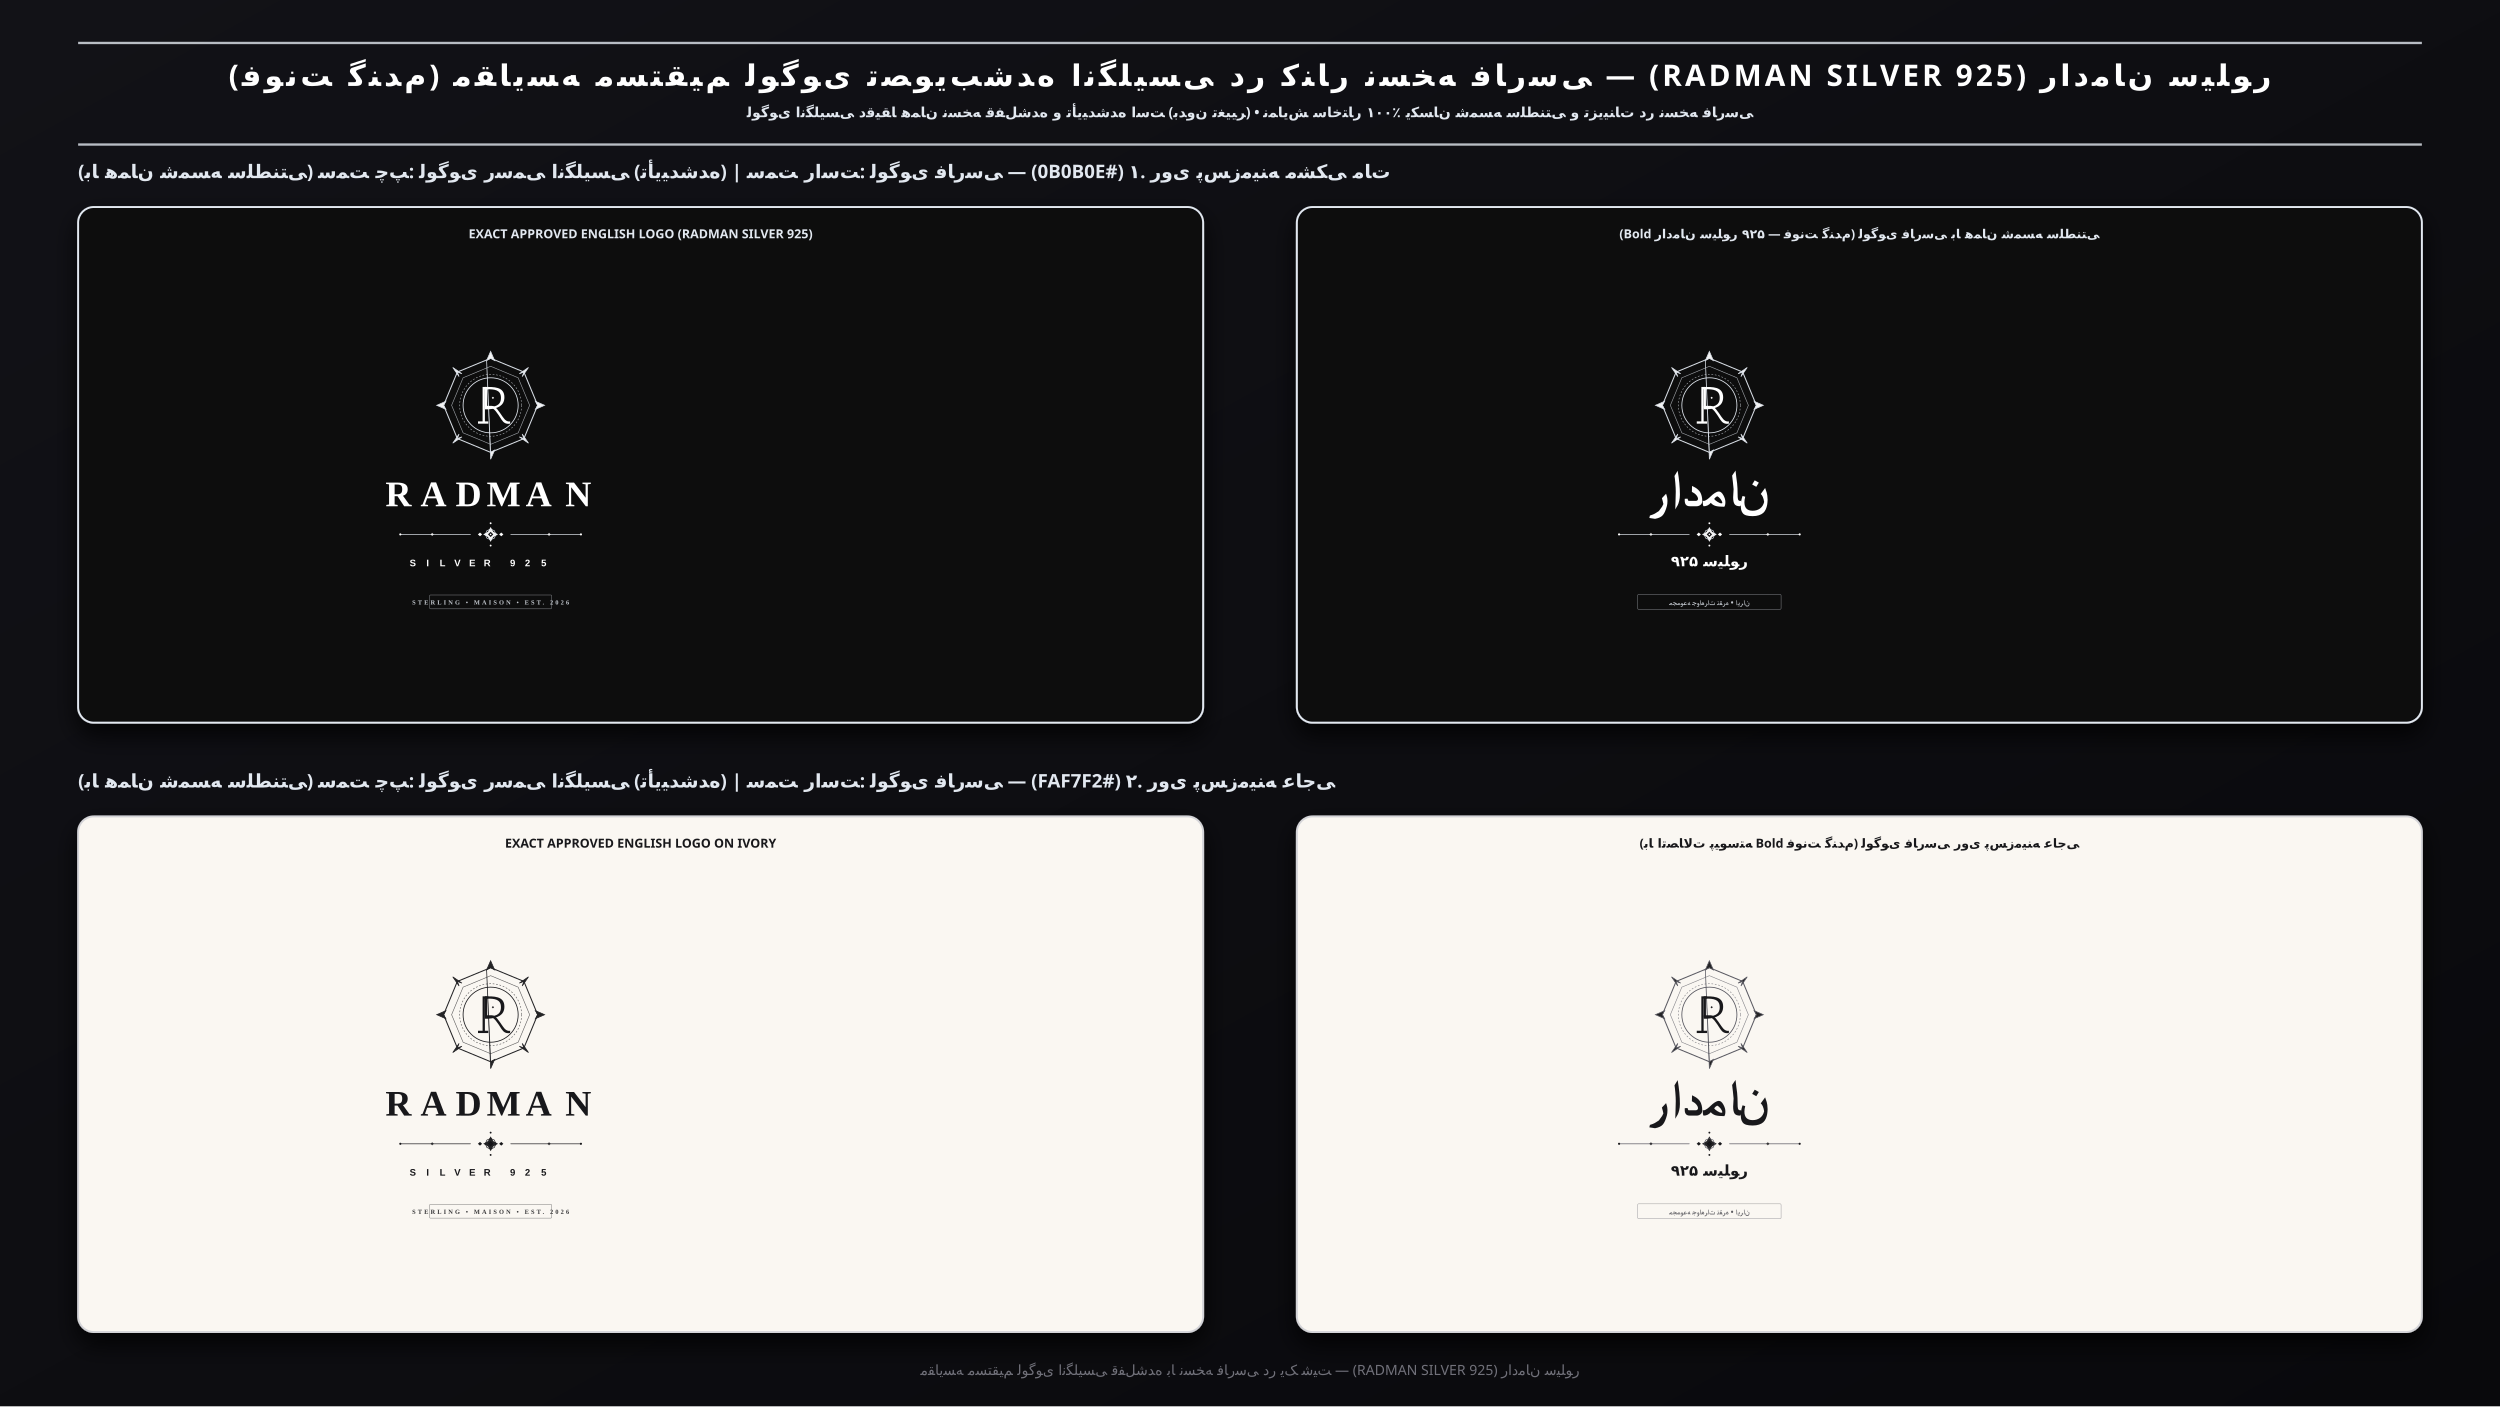
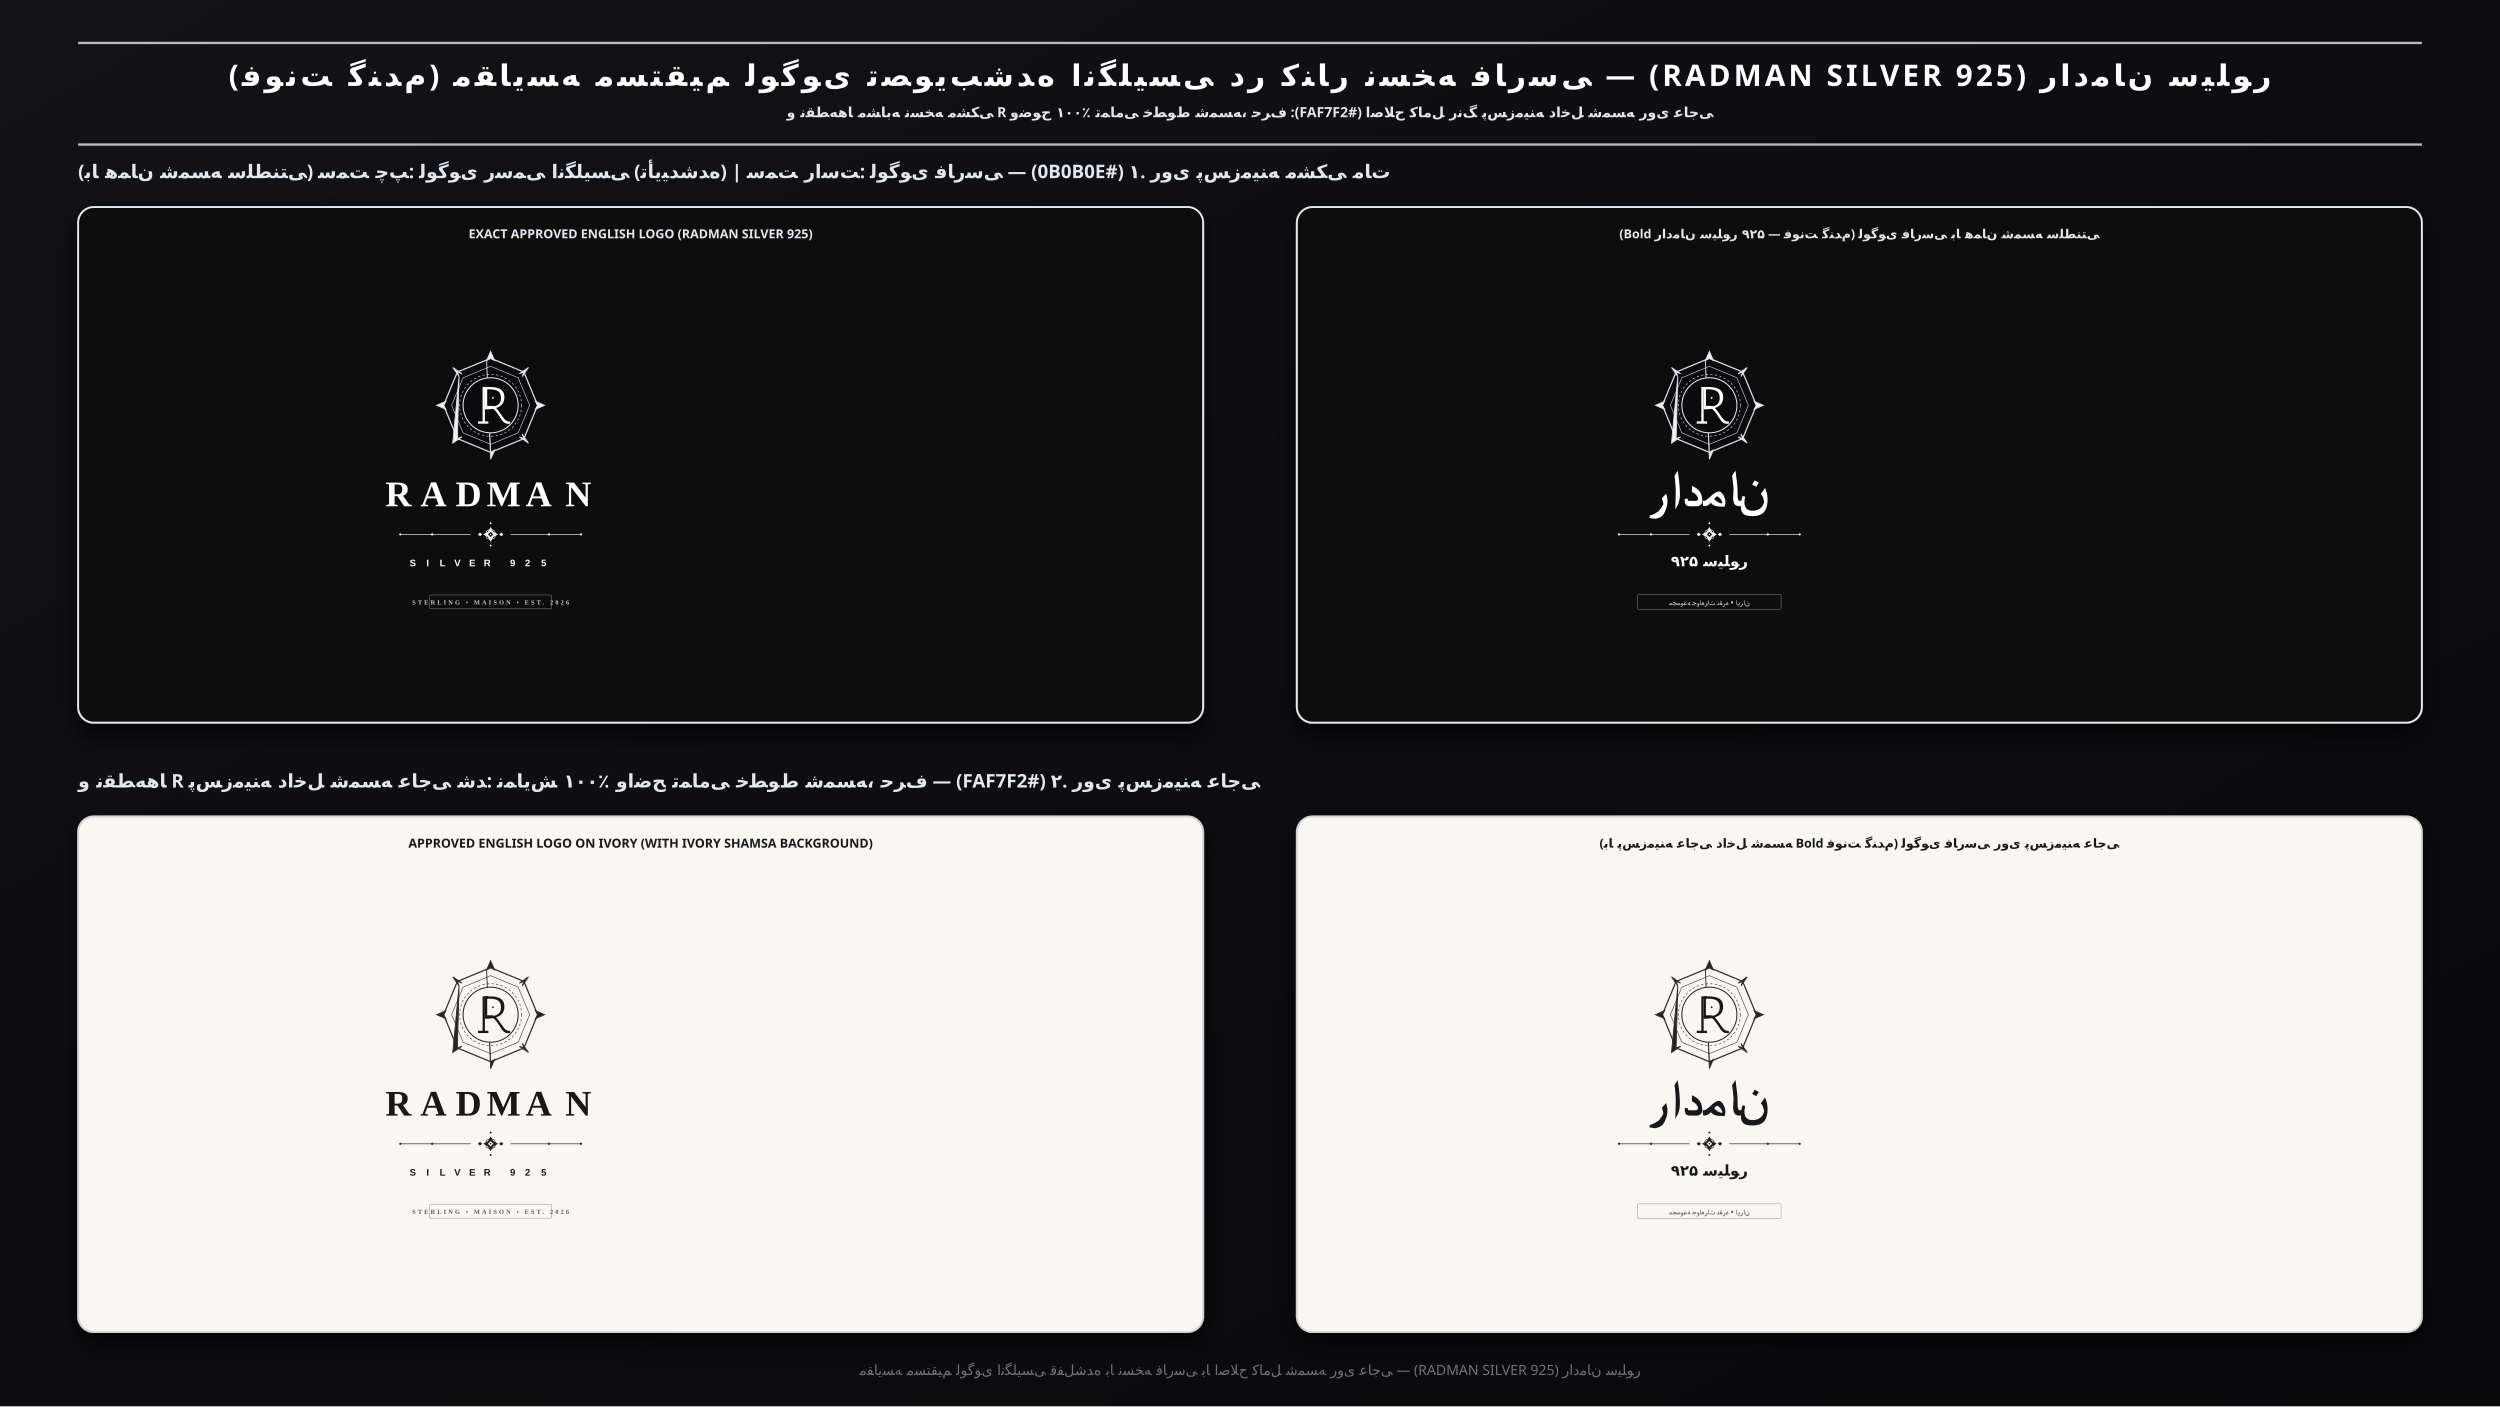
<svg xmlns="http://www.w3.org/2000/svg" viewBox="0 0 3200 1800" width="100%" height="100%">
  <defs>
    <linearGradient id="comp-bg" x1="0%" y1="0%" x2="100%" y2="100%">
      <stop offset="0%" stop-color="#121217" />
      <stop offset="100%" stop-color="#09090C" />
    </linearGradient>
    <filter id="shadow" x="-10%" y="-10%" width="120%" height="120%">
      <feDropShadow dx="0" dy="15" stdDeviation="15" flood-color="#000000" flood-opacity="0.8" />
    </filter>
  </defs>
  <rect width="3200" height="1800" fill="url(#comp-bg)" />
  <line x1="100" y1="55" x2="3100" y2="55" stroke="#E2E8F0" stroke-width="3" opacity="0.8" />
  <text x="1600" y="110" font-family="Tahoma, sans-serif" font-size="38px" font-weight="700" fill="#FFFFFF" letter-spacing="4" text-anchor="middle">(ﻡﺪﻨﮔ ﺖﻧﻮﻓ) ﯽﺳﺭﺎﻓ ﻪﺨﺴﻧ ﺭﺎﻨﮐ ﺭﺩ ﯽﺴﯿﻠﮕﻧﺍ ﻩﺪﺷﺐﯾﻮﺼﺗ ﯼﻮﮔﻮﻟ ﻢﯿﻘﺘﺴﻣ ﻪﺴﯾﺎﻘﻣ — (RADMAN SILVER 925) ﺭﻮﻠﯿﺳ ﻥﺎﻣﺩﺍﺭ</text>
-   <text x="1600" y="150" font-family="Tahoma, sans-serif" font-size="18px" font-weight="600" fill="#E2E8F0" text-anchor="middle">ﯽﺳﺭﺎﻓ ﻪﺨﺴﻧ ﺭﺩ ﺕﺎﻨﯿﯾﺰﺗ ﻭ ﯽﺘﻨﻄﻠﺳ ﻪﺴﻤﺷ ﻥﺎﺴﮑﯾ ٪۱۰۰ ﺭﺎﺘﺧﺎﺳ ﺶﯾﺎﻤﻧ • (ﺮﯿﯿﻐﺗ ﻥﻭﺪﺑ) ﺖﺳﺍ ﻩﺪﺷﺪﯿﯾﺄﺗ ﻭ ﻩﺪﺷﻞﻔﻗ ﻪﺨﺴﻧ ﻥﺎﻤﻫ ﺎﻘﯿﻗﺩ ﯽﺴﯿﻠﮕﻧﺍ ﯼﻮﮔﻮﻟ</text>
+   <text x="1600" y="150" font-family="Tahoma, sans-serif" font-size="18px" font-weight="600" fill="#E2E8F0" text-anchor="middle">ﯽﮑﺸﻣ ﻪﺨﺴﻧ ﻪﺑﺎﺸﻣ ﺎﻫﻪﻄﻘﻧ ﻭ R ﻑﺮﺣ ،ﻪﺴﻤﺷ ﻁﻮﻄﺧ ﯽﻣﺎﻤﺗ ٪۱۰۰ ﺡﻮﺿﻭ :(FAF7F2#) ﯽﺟﺎﻋ ﯼﻭﺭ ﻪﺴﻤﺷ ﻞﺧﺍﺩ ﻪﻨﯿﻣﺯﺲﭘ ﮓﻧﺭ ﻞﻣﺎﮐ ﺡﻼﺻﺍ</text>
  <line x1="100" y1="185" x2="3100" y2="185" stroke="#E2E8F0" stroke-width="3" opacity="0.8" />
  <g transform="translate(100, 240)">
    <text x="0" y="-12" font-family="Tahoma, sans-serif" font-size="24px" font-weight="700" fill="#E2E8F0">(ﯽﺘﻨﻄﻠﺳ ﻪﺴﻤﺷ ﻥﺎﻤﻫ ﺎﺑ) ﯽﺳﺭﺎﻓ ﯼﻮﮔﻮﻟ :ﺖﺳﺍﺭ ﺖﻤﺳ  |  (ﻩﺪﺷﺪﯿﯾﺄﺗ) ﯽﺴﯿﻠﮕﻧﺍ ﯽﻤﺳﺭ ﯼﻮﮔﻮﻟ :ﭗﭼ ﺖﻤﺳ — (0B0B0E#) ﺕﺎﻣ ﯽﮑﺸﻣ ﻪﻨﯿﻣﺯﺲﭘ ﯼﻭﺭ .۱</text>
    <g transform="translate(0, 25)">
      <g filter="url(#shadow)">
        <rect width="1440" height="660" rx="20" fill="#0B0B0E" stroke="#E2E8F0" stroke-width="2.5" />
      </g>
      <text x="720" y="40" font-family="Tahoma, sans-serif" font-size="16px" font-weight="700" fill="#E2E8F0" text-anchor="middle">EXACT APPROVED ENGLISH LOGO (RADMAN SILVER 925)</text>
      <g transform="translate(120, 60) scale(0.68)">
        <g transform="translate(0, -10)">
          <g transform="translate(600, 295) scale(1.08)" filter="none">
-             <g stroke="#E2E8F0" stroke-width="1.3" fill="none" opacity="0.95">
-               <polygon points="0,-82 58,-58 82,0 58,58 0,82 -58,58 -82,0 -58,-58" stroke-width="1.8" />
-               <polygon points="0,-68 48,-48 68,0 48,48 0,68 -48,48 -68,0 -48,-48" stroke-width="1" opacity="0.75" />
+             <circle cx="0" cy="0" r="82" fill="#0B0B0E" />
+             <g stroke="#E2E8F0" stroke-width="1.6" fill="none" opacity="0.95">
+               <polygon points="0,-82 58,-58 82,0 58,58 0,82 -58,58 -82,0 -58,-58" stroke-width="2.2" />
+               <polygon points="0,-68 48,-48 68,0 48,48 0,68 -48,48 -68,0 -48,-48" stroke-width="1.2" opacity="0.85" />
              <path d="M 0,-94 L 7,-78 L 0,-82 L -7,-78 Z" fill="#FFFFFF" />
              <path d="M 0,94 L 7,78 L 0,82 L -7,-78 Z" fill="#FFFFFF" />
              <path d="M -94,0 L -78,7 L -82,0 L -78,-7 Z" fill="#FFFFFF" />
              <path d="M 94,0 L 78,7 L 82,0 L 78,-7 Z" fill="#FFFFFF" />
              <path d="M 66,-66 L 50,-55 L 58,-58 L 55,-50 Z" fill="#FFFFFF" />
              <path d="M -66,-66 L -50,-55 L -58,-58 L -55,-50 Z" fill="#FFFFFF" />
              <path d="M 66,66 L 50,55 L 58,58 L 55,50 Z" fill="#FFFFFF" />
-               <path d="M -66,66 L -50,55 L -58,58 L -55,50 Z" fill="#FFFFFF" />
-             </g>
-             <circle cx="0" cy="0" r="54" fill="none" stroke="#E2E8F0" stroke-width="1" stroke-dasharray="3 3" opacity="0.75" />
-             <circle cx="0" cy="0" r="48" fill="none" stroke="#E2E8F0" stroke-width="1.4" />
+               <path d="M -66,66 L -50,55 L -58,58 L -55,-50 Z" fill="#FFFFFF" />
+             </g>
+             <circle cx="0" cy="0" r="54" fill="none" stroke="#E2E8F0" stroke-width="1.2" stroke-dasharray="4 4" opacity="0.85" />
+             <circle cx="0" cy="0" r="48" fill="#0B0B0E" stroke="#E2E8F0" stroke-width="1.8" />
            <g fill="#FFFFFF">
              <path d="M -22,-32 L -14,-32 L -14,28 L -22,28 L -22,32 L -4,32 L -4,28 L -10,28 L -10,-28 L -4,-28 L -4,-32 L -22,-32 Z" />
              <path d="M -10,-32 C 5,-32 24,-33 24,-14 C 24,1 12,6 -4,7 L -10,7 L -10,-32 Z M -6,-28 L -6,3 C 7,3 18,1 18,-13 C 18,-27 7,-28 -6,-28 Z" />
              <path d="M -1,4 C 6,4 12,14 19,25 C 23,31 27,33 34,32 L 34,28 C 29,29 25,26 21,20 C 14,10 9,1 2,1 L -10,1 L -10,5 L -1,4 Z" />
              <polygon points="4,-15 6,-13 4,-11 2,-13" fill="#FFFFFF" />
            </g>
          </g>
          <text x="600" y="485" font-family="Cinzel, 'Cormorant Garamond', Didot, 'Bodoni MT', Liberation Serif, Times, serif" font-size="68px" font-weight="700" fill="#FFFFFF" text-anchor="middle">
            <tspan x="435">R</tspan>
            <tspan x="501">A</tspan>
            <tspan x="567">D</tspan>
            <tspan x="633">M</tspan>
            <tspan x="699">A</tspan>
            <tspan x="765">N</tspan>
          </text>
-           <g transform="translate(600, 538) scale(1.0)" filter="none">
+           <g transform="translate(600, 538) scale(1.0)">
            <path d="M -170,0 L -38,0" stroke="#E2E8F0" stroke-width="1.5" stroke-linecap="round" opacity="0.85" />
            <circle cx="-170" cy="0" r="2" fill="#FFFFFF" />
            <polygon points="-110,-3 -107,0 -110,3 -113,0" fill="#FFFFFF" opacity="0.8" />
            <g fill="#FFFFFF">
              <polygon points="0,-14 5,-5 14,0 5,5 0,14 -5,5 -14,0 -5,-5" opacity="0.95" />
              <polygon points="0,-10 7,-7 10,0 7,7 0,10 -7,7 -10,0 -7,-7" fill="none" stroke="#E2E8F0" stroke-width="1.2" />
-               <polygon points="0,-5 5,0 0,5 -5,0" fill="#111114" />
+               <polygon points="0,-5 5,0 0,5 -5,0" fill="#0B0B0E" />
              <circle cx="0" cy="0" r="1.5" fill="#FFFFFF" />
              <polygon points="-24,0 -20,-3.5 -16,0 -20,3.5" />
              <polygon points="24,0 20,-3.5 16,0 20,3.5" />
              <circle cx="0" cy="-21" r="1.8" fill="#FFFFFF" />
              <circle cx="0" cy="21" r="1.8" fill="#FFFFFF" />
            </g>
            <path d="M 38,0 L 170,0" stroke="#E2E8F0" stroke-width="1.5" stroke-linecap="round" opacity="0.85" />
            <circle cx="170" cy="0" r="2" fill="#FFFFFF" />
            <polygon points="110,-3 113,0 110,3 107,0" fill="#FFFFFF" opacity="0.8" />
          </g>
          <text x="600" y="598" font-family="Montserrat, 'Helvetica Neue', Arial, Liberation Sans, sans-serif" font-size="18px" font-weight="700" fill="#FFFFFF" text-anchor="middle">
            <tspan x="456">S</tspan>
            <tspan x="484">I</tspan>
            <tspan x="512">L</tspan>
            <tspan x="540">V</tspan>
            <tspan x="568">E</tspan>
            <tspan x="596">R</tspan>
            <tspan x="644">9</tspan>
            <tspan x="672">2</tspan>
            <tspan x="700">5</tspan>
          </text>
          <g transform="translate(600, 665)" opacity="0.85">
            <rect x="-115" y="-13" width="230" height="26" rx="2" fill="none" stroke="#E2E8F0" stroke-width="1" opacity="0.6" />
            <text x="0" y="5" font-family="Cinzel, 'Cormorant Garamond', Liberation Serif, serif" font-size="12px" font-weight="700" fill="#E2E8F0" letter-spacing="4" text-anchor="middle">STERLING • MAISON • EST. 2026</text>
          </g>
        </g>
      </g>
    </g>
    <g transform="translate(1560, 25)">
      <g filter="url(#shadow)">
        <rect width="1440" height="660" rx="20" fill="#0B0B0E" stroke="#E2E8F0" stroke-width="2.5" />
      </g>
      <text x="720" y="40" font-family="Tahoma, sans-serif" font-size="16px" font-weight="700" fill="#E2E8F0" text-anchor="middle">(Bold ﻡﺪﻨﮔ ﺖﻧﻮﻓ — ۹۲۵ ﺭﻮﻠﯿﺳ ﻥﺎﻣﺩﺍﺭ) ﯽﺘﻨﻄﻠﺳ ﻪﺴﻤﺷ ﻥﺎﻤﻫ ﺎﺑ ﯽﺳﺭﺎﻓ ﯼﻮﮔﻮﻟ</text>
      <g transform="translate(120, 60) scale(0.68)">
        <g transform="translate(0, -10)">
-           <g transform="translate(600, 295) scale(1.08)">
-             <g stroke="#E2E8F0" stroke-width="1.3" fill="none" opacity="0.95">
-               <polygon points="0,-82 58,-58 82,0 58,58 0,82 -58,58 -82,0 -58,-58" stroke-width="1.8" />
-               <polygon points="0,-68 48,-48 68,0 48,48 0,68 -48,48 -68,0 -48,-48" stroke-width="1" opacity="0.75" />
+           <g transform="translate(600, 295) scale(1.08)" filter="none">
+             <circle cx="0" cy="0" r="82" fill="#0B0B0E" />
+             <g stroke="#E2E8F0" stroke-width="1.6" fill="none" opacity="0.95">
+               <polygon points="0,-82 58,-58 82,0 58,58 0,82 -58,58 -82,0 -58,-58" stroke-width="2.2" />
+               <polygon points="0,-68 48,-48 68,0 48,48 0,68 -48,48 -68,0 -48,-48" stroke-width="1.2" opacity="0.85" />
              <path d="M 0,-94 L 7,-78 L 0,-82 L -7,-78 Z" fill="#FFFFFF" />
              <path d="M 0,94 L 7,78 L 0,82 L -7,-78 Z" fill="#FFFFFF" />
              <path d="M -94,0 L -78,7 L -82,0 L -78,-7 Z" fill="#FFFFFF" />
              <path d="M 94,0 L 78,7 L 82,0 L 78,-7 Z" fill="#FFFFFF" />
              <path d="M 66,-66 L 50,-55 L 58,-58 L 55,-50 Z" fill="#FFFFFF" />
              <path d="M -66,-66 L -50,-55 L -58,-58 L -55,-50 Z" fill="#FFFFFF" />
              <path d="M 66,66 L 50,55 L 58,58 L 55,50 Z" fill="#FFFFFF" />
-               <path d="M -66,66 L -50,55 L -58,58 L -55,50 Z" fill="#FFFFFF" />
-             </g>
-             <circle cx="0" cy="0" r="54" fill="none" stroke="#E2E8F0" stroke-width="1" stroke-dasharray="3 3" opacity="0.75" />
-             <circle cx="0" cy="0" r="48" fill="none" stroke="#E2E8F0" stroke-width="1.4" />
+               <path d="M -66,66 L -50,55 L -58,58 L -55,-50 Z" fill="#FFFFFF" />
+             </g>
+             <circle cx="0" cy="0" r="54" fill="none" stroke="#E2E8F0" stroke-width="1.2" stroke-dasharray="4 4" opacity="0.85" />
+             <circle cx="0" cy="0" r="48" fill="#0B0B0E" stroke="#E2E8F0" stroke-width="1.8" />
            <g fill="#FFFFFF">
              <path d="M -22,-32 L -14,-32 L -14,28 L -22,28 L -22,32 L -4,32 L -4,28 L -10,28 L -10,-28 L -4,-28 L -4,-32 L -22,-32 Z" />
              <path d="M -10,-32 C 5,-32 24,-33 24,-14 C 24,1 12,6 -4,7 L -10,7 L -10,-32 Z M -6,-28 L -6,3 C 7,3 18,1 18,-13 C 18,-27 7,-28 -6,-28 Z" />
              <path d="M -1,4 C 6,4 12,14 19,25 C 23,31 27,33 34,32 L 34,28 C 29,29 25,26 21,20 C 14,10 9,1 2,1 L -10,1 L -10,5 L -1,4 Z" />
              <polygon points="4,-15 6,-13 4,-11 2,-13" fill="#FFFFFF" />
            </g>
          </g>
          <text x="600" y="485" font-family="Gandom, Tahoma, serif" font-size="96px" font-weight="700" fill="#FFFFFF" letter-spacing="0" text-anchor="middle">ﻥﺎﻣﺩﺍﺭ</text>
          <g transform="translate(600, 538) scale(1.0)">
            <path d="M -170,0 L -38,0" stroke="#E2E8F0" stroke-width="1.5" stroke-linecap="round" opacity="0.85" />
            <circle cx="-170" cy="0" r="2" fill="#FFFFFF" />
            <polygon points="-110,-3 -107,0 -110,3 -113,0" fill="#FFFFFF" opacity="0.8" />
            <g fill="#FFFFFF">
              <polygon points="0,-14 5,-5 14,0 5,5 0,14 -5,5 -14,0 -5,-5" opacity="0.95" />
              <polygon points="0,-10 7,-7 10,0 7,7 0,10 -7,7 -10,0 -7,-7" fill="none" stroke="#E2E8F0" stroke-width="1.2" />
-               <polygon points="0,-5 5,0 0,5 -5,0" fill="#111114" />
+               <polygon points="0,-5 5,0 0,5 -5,0" fill="#0B0B0E" />
              <circle cx="0" cy="0" r="1.5" fill="#FFFFFF" />
              <polygon points="-24,0 -20,-3.5 -16,0 -20,3.5" />
              <polygon points="24,0 20,-3.5 16,0 20,3.5" />
              <circle cx="0" cy="-21" r="1.8" fill="#FFFFFF" />
              <circle cx="0" cy="21" r="1.8" fill="#FFFFFF" />
            </g>
            <path d="M 38,0 L 170,0" stroke="#E2E8F0" stroke-width="1.5" stroke-linecap="round" opacity="0.85" />
            <circle cx="170" cy="0" r="2" fill="#FFFFFF" />
            <polygon points="110,-3 113,0 110,3 107,0" fill="#FFFFFF" opacity="0.8" />
          </g>
          <text x="600" y="598" font-family="Gandom, Tahoma, sans-serif" font-size="28px" font-weight="700" fill="#FFFFFF" letter-spacing="0" text-anchor="middle">۹۲۵ ﺭﻮﻠﯿﺳ</text>
          <g transform="translate(600, 665)" opacity="0.85">
            <rect x="-135" y="-14" width="270" height="28" rx="2" fill="none" stroke="#E2E8F0" stroke-width="1" opacity="0.6" />
            <text x="0" y="6" font-family="Gandom, Tahoma, serif" font-size="14px" font-weight="700" fill="#E2E8F0" letter-spacing="0" text-anchor="middle">ﻥﺍﺮﯾﺍ • ﻩﺮﻘﻧ ﺕﺍﺮﻫﺍﻮﺟ ﻪﻋﻮﻤﺠﻣ</text>
          </g>
        </g>
      </g>
    </g>
  </g>
  <g transform="translate(100, 1020)">
-     <text x="0" y="-12" font-family="Tahoma, sans-serif" font-size="24px" font-weight="700" fill="#E2E8F0">(ﯽﺘﻨﻄﻠﺳ ﻪﺴﻤﺷ ﻥﺎﻤﻫ ﺎﺑ) ﯽﺳﺭﺎﻓ ﯼﻮﮔﻮﻟ :ﺖﺳﺍﺭ ﺖﻤﺳ  |  (ﻩﺪﺷﺪﯿﯾﺄﺗ) ﯽﺴﯿﻠﮕﻧﺍ ﯽﻤﺳﺭ ﯼﻮﮔﻮﻟ :ﭗﭼ ﺖﻤﺳ — (FAF7F2#) ﯽﺟﺎﻋ ﻪﻨﯿﻣﺯﺲﭘ ﯼﻭﺭ .۲</text>
+     <text x="0" y="-12" font-family="Tahoma, sans-serif" font-size="24px" font-weight="700" fill="#E2E8F0">ﺎﻫﻪﻄﻘﻧ ﻭ R ﻑﺮﺣ ،ﻪﺴﻤﺷ ﻁﻮﻄﺧ ﯽﻣﺎﻤﺗ ﺢﺿﺍﻭ ٪۱۰۰ ﺶﯾﺎﻤﻧ :ﺪﺷ ﯽﺟﺎﻋ ﻪﺴﻤﺷ ﻞﺧﺍﺩ ﻪﻨﯿﻣﺯﺲﭘ — (FAF7F2#) ﯽﺟﺎﻋ ﻪﻨﯿﻣﺯﺲﭘ ﯼﻭﺭ .۲</text>
    <g transform="translate(0, 25)">
      <g filter="url(#shadow)">
        <rect width="1440" height="660" rx="20" fill="#FAF7F2" stroke="#D4D4D8" stroke-width="2.5" />
      </g>
-       <text x="720" y="40" font-family="Tahoma, sans-serif" font-size="16px" font-weight="700" fill="#18181B" text-anchor="middle">EXACT APPROVED ENGLISH LOGO ON IVORY</text>
-       <g transform="translate(120, 60) scale(0.68)">
-         <g transform="translate(0, -10)">
-           <g transform="translate(600, 295) scale(1.08)" filter="none">
-             <g stroke="#18181B" stroke-width="1.3" fill="none" opacity="0.95">
-               <polygon points="0,-82 58,-58 82,0 58,58 0,82 -58,58 -82,0 -58,-58" stroke-width="1.8" />
-               <polygon points="0,-68 48,-48 68,0 48,48 0,68 -48,48 -68,0 -48,-48" stroke-width="1" opacity="0.75" />
+       <text x="720" y="40" font-family="Tahoma, sans-serif" font-size="16px" font-weight="700" fill="#18181B" text-anchor="middle">APPROVED ENGLISH LOGO ON IVORY (WITH IVORY SHAMSA BACKGROUND)</text>
+       <g transform="translate(120, 60) scale(0.68)">
+         <g transform="translate(0, -10)">
+           <g transform="translate(600, 295) scale(1.08)" filter="none">
+             <circle cx="0" cy="0" r="82" fill="#FAF7F2" />
+             <g stroke="#27272A" stroke-width="1.6" fill="none" opacity="0.95">
+               <polygon points="0,-82 58,-58 82,0 58,58 0,82 -58,58 -82,0 -58,-58" stroke-width="2.2" />
+               <polygon points="0,-68 48,-48 68,0 48,48 0,68 -48,48 -68,0 -48,-48" stroke-width="1.2" opacity="0.85" />
              <path d="M 0,-94 L 7,-78 L 0,-82 L -7,-78 Z" fill="#18181B" />
              <path d="M 0,94 L 7,78 L 0,82 L -7,-78 Z" fill="#18181B" />
              <path d="M -94,0 L -78,7 L -82,0 L -78,-7 Z" fill="#18181B" />
              <path d="M 94,0 L 78,7 L 82,0 L 78,-7 Z" fill="#18181B" />
              <path d="M 66,-66 L 50,-55 L 58,-58 L 55,-50 Z" fill="#18181B" />
              <path d="M -66,-66 L -50,-55 L -58,-58 L -55,-50 Z" fill="#18181B" />
              <path d="M 66,66 L 50,55 L 58,58 L 55,50 Z" fill="#18181B" />
-               <path d="M -66,66 L -50,55 L -58,58 L -55,50 Z" fill="#18181B" />
-             </g>
-             <circle cx="0" cy="0" r="54" fill="none" stroke="#18181B" stroke-width="1" stroke-dasharray="3 3" opacity="0.75" />
-             <circle cx="0" cy="0" r="48" fill="none" stroke="#18181B" stroke-width="1.4" />
+               <path d="M -66,66 L -50,55 L -58,58 L -55,-50 Z" fill="#18181B" />
+             </g>
+             <circle cx="0" cy="0" r="54" fill="none" stroke="#27272A" stroke-width="1.2" stroke-dasharray="4 4" opacity="0.85" />
+             <circle cx="0" cy="0" r="48" fill="#FAF7F2" stroke="#27272A" stroke-width="1.8" />
            <g fill="#18181B">
              <path d="M -22,-32 L -14,-32 L -14,28 L -22,28 L -22,32 L -4,32 L -4,28 L -10,28 L -10,-28 L -4,-28 L -4,-32 L -22,-32 Z" />
              <path d="M -10,-32 C 5,-32 24,-33 24,-14 C 24,1 12,6 -4,7 L -10,7 L -10,-32 Z M -6,-28 L -6,3 C 7,3 18,1 18,-13 C 18,-27 7,-28 -6,-28 Z" />
              <path d="M -1,4 C 6,4 12,14 19,25 C 23,31 27,33 34,32 L 34,28 C 29,29 25,26 21,20 C 14,10 9,1 2,1 L -10,1 L -10,5 L -1,4 Z" />
              <polygon points="4,-15 6,-13 4,-11 2,-13" fill="#18181B" />
            </g>
          </g>
          <text x="600" y="485" font-family="Cinzel, 'Cormorant Garamond', Didot, 'Bodoni MT', Liberation Serif, Times, serif" font-size="68px" font-weight="700" fill="#18181B" text-anchor="middle">
            <tspan x="435">R</tspan>
            <tspan x="501">A</tspan>
            <tspan x="567">D</tspan>
            <tspan x="633">M</tspan>
            <tspan x="699">A</tspan>
            <tspan x="765">N</tspan>
          </text>
-           <g transform="translate(600, 538) scale(1.0)" filter="none">
-             <path d="M -170,0 L -38,0" stroke="#18181B" stroke-width="1.5" stroke-linecap="round" opacity="0.85" />
+           <g transform="translate(600, 538) scale(1.0)">
+             <path d="M -170,0 L -38,0" stroke="#27272A" stroke-width="1.5" stroke-linecap="round" opacity="0.85" />
            <circle cx="-170" cy="0" r="2" fill="#18181B" />
            <polygon points="-110,-3 -107,0 -110,3 -113,0" fill="#18181B" opacity="0.8" />
            <g fill="#18181B">
              <polygon points="0,-14 5,-5 14,0 5,5 0,14 -5,5 -14,0 -5,-5" opacity="0.95" />
-               <polygon points="0,-10 7,-7 10,0 7,7 0,10 -7,7 -10,0 -7,-7" fill="none" stroke="#18181B" stroke-width="1.2" />
-               <polygon points="0,-5 5,0 0,5 -5,0" fill="#111114" />
+               <polygon points="0,-10 7,-7 10,0 7,7 0,10 -7,7 -10,0 -7,-7" fill="none" stroke="#27272A" stroke-width="1.2" />
+               <polygon points="0,-5 5,0 0,5 -5,0" fill="#FAF7F2" />
              <circle cx="0" cy="0" r="1.5" fill="#18181B" />
              <polygon points="-24,0 -20,-3.5 -16,0 -20,3.5" />
              <polygon points="24,0 20,-3.5 16,0 20,3.5" />
              <circle cx="0" cy="-21" r="1.8" fill="#18181B" />
              <circle cx="0" cy="21" r="1.8" fill="#18181B" />
            </g>
-             <path d="M 38,0 L 170,0" stroke="#18181B" stroke-width="1.5" stroke-linecap="round" opacity="0.85" />
+             <path d="M 38,0 L 170,0" stroke="#27272A" stroke-width="1.5" stroke-linecap="round" opacity="0.85" />
            <circle cx="170" cy="0" r="2" fill="#18181B" />
            <polygon points="110,-3 113,0 110,3 107,0" fill="#18181B" opacity="0.8" />
          </g>
          <text x="600" y="598" font-family="Montserrat, 'Helvetica Neue', Arial, Liberation Sans, sans-serif" font-size="18px" font-weight="700" fill="#18181B" text-anchor="middle">
            <tspan x="456">S</tspan>
            <tspan x="484">I</tspan>
            <tspan x="512">L</tspan>
            <tspan x="540">V</tspan>
            <tspan x="568">E</tspan>
            <tspan x="596">R</tspan>
            <tspan x="644">9</tspan>
            <tspan x="672">2</tspan>
            <tspan x="700">5</tspan>
          </text>
          <g transform="translate(600, 665)" opacity="0.85">
-             <rect x="-115" y="-13" width="230" height="26" rx="2" fill="none" stroke="#18181B" stroke-width="1" opacity="0.6" />
-             <text x="0" y="5" font-family="Cinzel, 'Cormorant Garamond', Liberation Serif, serif" font-size="12px" font-weight="700" fill="#18181B" letter-spacing="4" text-anchor="middle">STERLING • MAISON • EST. 2026</text>
+             <rect x="-115" y="-13" width="230" height="26" rx="2" fill="none" stroke="#3F3F46" stroke-width="1" opacity="0.6" />
+             <text x="0" y="5" font-family="Cinzel, 'Cormorant Garamond', Liberation Serif, serif" font-size="12px" font-weight="700" fill="#3F3F46" letter-spacing="4" text-anchor="middle">STERLING • MAISON • EST. 2026</text>
          </g>
        </g>
      </g>
    </g>
    <g transform="translate(1560, 25)">
      <g filter="url(#shadow)">
        <rect width="1440" height="660" rx="20" fill="#FAF7F2" stroke="#D4D4D8" stroke-width="2.5" />
      </g>
-       <text x="720" y="40" font-family="Tahoma, sans-serif" font-size="16px" font-weight="700" fill="#18181B" text-anchor="middle">(ﻪﺘﺳﻮﯿﭘ ﺕﻻﺎﺼﺗﺍ ﺎﺑ Bold ﻡﺪﻨﮔ ﺖﻧﻮﻓ) ﯽﺟﺎﻋ ﻪﻨﯿﻣﺯﺲﭘ ﯼﻭﺭ ﯽﺳﺭﺎﻓ ﯼﻮﮔﻮﻟ</text>
-       <g transform="translate(120, 60) scale(0.68)">
-         <g transform="translate(0, -10)">
-           <g transform="translate(600, 295) scale(1.08)">
-             <g stroke="#52525B" stroke-width="1.3" fill="none" opacity="0.95">
-               <polygon points="0,-82 58,-58 82,0 58,58 0,82 -58,58 -82,0 -58,-58" stroke-width="1.8" />
-               <polygon points="0,-68 48,-48 68,0 48,48 0,68 -48,48 -68,0 -48,-48" stroke-width="1" opacity="0.75" />
+       <text x="720" y="40" font-family="Tahoma, sans-serif" font-size="16px" font-weight="700" fill="#18181B" text-anchor="middle">(ﻪﺴﻤﺷ ﻞﺧﺍﺩ ﯽﺟﺎﻋ ﻪﻨﯿﻣﺯﺲﭘ ﺎﺑ Bold ﻡﺪﻨﮔ ﺖﻧﻮﻓ) ﯽﺟﺎﻋ ﻪﻨﯿﻣﺯﺲﭘ ﯼﻭﺭ ﯽﺳﺭﺎﻓ ﯼﻮﮔﻮﻟ</text>
+       <g transform="translate(120, 60) scale(0.68)">
+         <g transform="translate(0, -10)">
+           <g transform="translate(600, 295) scale(1.08)" filter="none">
+             <circle cx="0" cy="0" r="82" fill="#FAF7F2" />
+             <g stroke="#27272A" stroke-width="1.6" fill="none" opacity="0.95">
+               <polygon points="0,-82 58,-58 82,0 58,58 0,82 -58,58 -82,0 -58,-58" stroke-width="2.2" />
+               <polygon points="0,-68 48,-48 68,0 48,48 0,68 -48,48 -68,0 -48,-48" stroke-width="1.2" opacity="0.85" />
              <path d="M 0,-94 L 7,-78 L 0,-82 L -7,-78 Z" fill="#18181B" />
              <path d="M 0,94 L 7,78 L 0,82 L -7,-78 Z" fill="#18181B" />
              <path d="M -94,0 L -78,7 L -82,0 L -78,-7 Z" fill="#18181B" />
              <path d="M 94,0 L 78,7 L 82,0 L 78,-7 Z" fill="#18181B" />
              <path d="M 66,-66 L 50,-55 L 58,-58 L 55,-50 Z" fill="#18181B" />
              <path d="M -66,-66 L -50,-55 L -58,-58 L -55,-50 Z" fill="#18181B" />
              <path d="M 66,66 L 50,55 L 58,58 L 55,50 Z" fill="#18181B" />
-               <path d="M -66,66 L -50,55 L -58,58 L -55,50 Z" fill="#18181B" />
-             </g>
-             <circle cx="0" cy="0" r="54" fill="none" stroke="#52525B" stroke-width="1" stroke-dasharray="3 3" opacity="0.75" />
-             <circle cx="0" cy="0" r="48" fill="none" stroke="#52525B" stroke-width="1.4" />
+               <path d="M -66,66 L -50,55 L -58,58 L -55,-50 Z" fill="#18181B" />
+             </g>
+             <circle cx="0" cy="0" r="54" fill="none" stroke="#27272A" stroke-width="1.2" stroke-dasharray="4 4" opacity="0.85" />
+             <circle cx="0" cy="0" r="48" fill="#FAF7F2" stroke="#27272A" stroke-width="1.8" />
            <g fill="#18181B">
              <path d="M -22,-32 L -14,-32 L -14,28 L -22,28 L -22,32 L -4,32 L -4,28 L -10,28 L -10,-28 L -4,-28 L -4,-32 L -22,-32 Z" />
              <path d="M -10,-32 C 5,-32 24,-33 24,-14 C 24,1 12,6 -4,7 L -10,7 L -10,-32 Z M -6,-28 L -6,3 C 7,3 18,1 18,-13 C 18,-27 7,-28 -6,-28 Z" />
              <path d="M -1,4 C 6,4 12,14 19,25 C 23,31 27,33 34,32 L 34,28 C 29,29 25,26 21,20 C 14,10 9,1 2,1 L -10,1 L -10,5 L -1,4 Z" />
              <polygon points="4,-15 6,-13 4,-11 2,-13" fill="#18181B" />
            </g>
          </g>
          <text x="600" y="485" font-family="Gandom, Tahoma, serif" font-size="96px" font-weight="700" fill="#18181B" letter-spacing="0" text-anchor="middle">ﻥﺎﻣﺩﺍﺭ</text>
          <g transform="translate(600, 538) scale(1.0)">
-             <path d="M -170,0 L -38,0" stroke="#52525B" stroke-width="1.5" stroke-linecap="round" opacity="0.85" />
+             <path d="M -170,0 L -38,0" stroke="#27272A" stroke-width="1.5" stroke-linecap="round" opacity="0.85" />
            <circle cx="-170" cy="0" r="2" fill="#18181B" />
            <polygon points="-110,-3 -107,0 -110,3 -113,0" fill="#18181B" opacity="0.8" />
            <g fill="#18181B">
              <polygon points="0,-14 5,-5 14,0 5,5 0,14 -5,5 -14,0 -5,-5" opacity="0.95" />
-               <polygon points="0,-10 7,-7 10,0 7,7 0,10 -7,7 -10,0 -7,-7" fill="none" stroke="#52525B" stroke-width="1.2" />
-               <polygon points="0,-5 5,0 0,5 -5,0" fill="#111114" />
+               <polygon points="0,-10 7,-7 10,0 7,7 0,10 -7,7 -10,0 -7,-7" fill="none" stroke="#27272A" stroke-width="1.2" />
+               <polygon points="0,-5 5,0 0,5 -5,0" fill="#FAF7F2" />
              <circle cx="0" cy="0" r="1.5" fill="#18181B" />
              <polygon points="-24,0 -20,-3.5 -16,0 -20,3.5" />
              <polygon points="24,0 20,-3.5 16,0 20,3.5" />
              <circle cx="0" cy="-21" r="1.8" fill="#18181B" />
              <circle cx="0" cy="21" r="1.8" fill="#18181B" />
            </g>
-             <path d="M 38,0 L 170,0" stroke="#52525B" stroke-width="1.5" stroke-linecap="round" opacity="0.85" />
+             <path d="M 38,0 L 170,0" stroke="#27272A" stroke-width="1.5" stroke-linecap="round" opacity="0.85" />
            <circle cx="170" cy="0" r="2" fill="#18181B" />
            <polygon points="110,-3 113,0 110,3 107,0" fill="#18181B" opacity="0.8" />
          </g>
          <text x="600" y="598" font-family="Gandom, Tahoma, sans-serif" font-size="28px" font-weight="700" fill="#18181B" letter-spacing="0" text-anchor="middle">۹۲۵ ﺭﻮﻠﯿﺳ</text>
          <g transform="translate(600, 665)" opacity="0.85">
-             <rect x="-135" y="-14" width="270" height="28" rx="2" fill="none" stroke="#52525B" stroke-width="1" opacity="0.6" />
+             <rect x="-135" y="-14" width="270" height="28" rx="2" fill="none" stroke="#3F3F46" stroke-width="1" opacity="0.6" />
            <text x="0" y="6" font-family="Gandom, Tahoma, serif" font-size="14px" font-weight="700" fill="#3F3F46" letter-spacing="0" text-anchor="middle">ﻥﺍﺮﯾﺍ • ﻩﺮﻘﻧ ﺕﺍﺮﻫﺍﻮﺟ ﻪﻋﻮﻤﺠﻣ</text>
          </g>
        </g>
      </g>
    </g>
  </g>
-   <text x="1600" y="1760" font-family="Tahoma, sans-serif" font-size="18px" fill="#71717A" text-anchor="middle">ﺖﯿﺷ ﮏﯾ ﺭﺩ ﯽﺳﺭﺎﻓ ﻪﺨﺴﻧ ﺎﺑ ﻩﺪﺷﻞﻔﻗ ﯽﺴﯿﻠﮕﻧﺍ ﯼﻮﮔﻮﻟ ﻢﯿﻘﺘﺴﻣ ﻪﺴﯾﺎﻘﻣ — (RADMAN SILVER 925) ﺭﻮﻠﯿﺳ ﻥﺎﻣﺩﺍﺭ</text>
+   <text x="1600" y="1760" font-family="Tahoma, sans-serif" font-size="18px" fill="#71717A" text-anchor="middle">ﯽﺟﺎﻋ ﯼﻭﺭ ﻪﺴﻤﺷ ﻞﻣﺎﮐ ﺡﻼﺻﺍ ﺎﺑ ﯽﺳﺭﺎﻓ ﻪﺨﺴﻧ ﺎﺑ ﻩﺪﺷﻞﻔﻗ ﯽﺴﯿﻠﮕﻧﺍ ﯼﻮﮔﻮﻟ ﻢﯿﻘﺘﺴﻣ ﻪﺴﯾﺎﻘﻣ — (RADMAN SILVER 925) ﺭﻮﻠﯿﺳ ﻥﺎﻣﺩﺍﺭ</text>
</svg>
